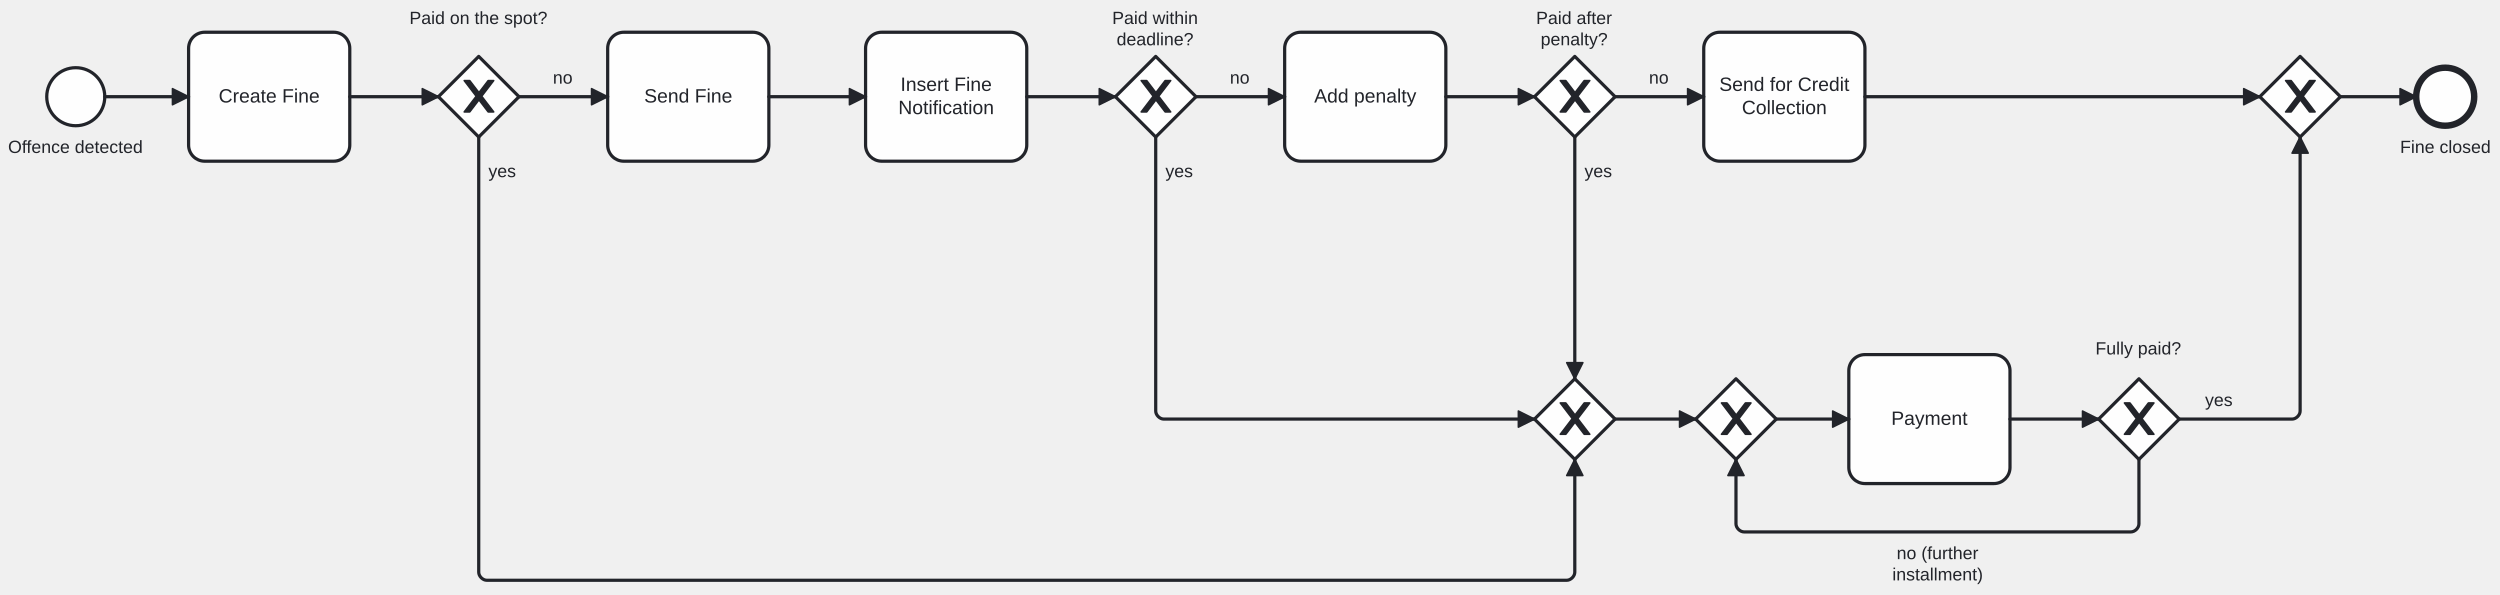
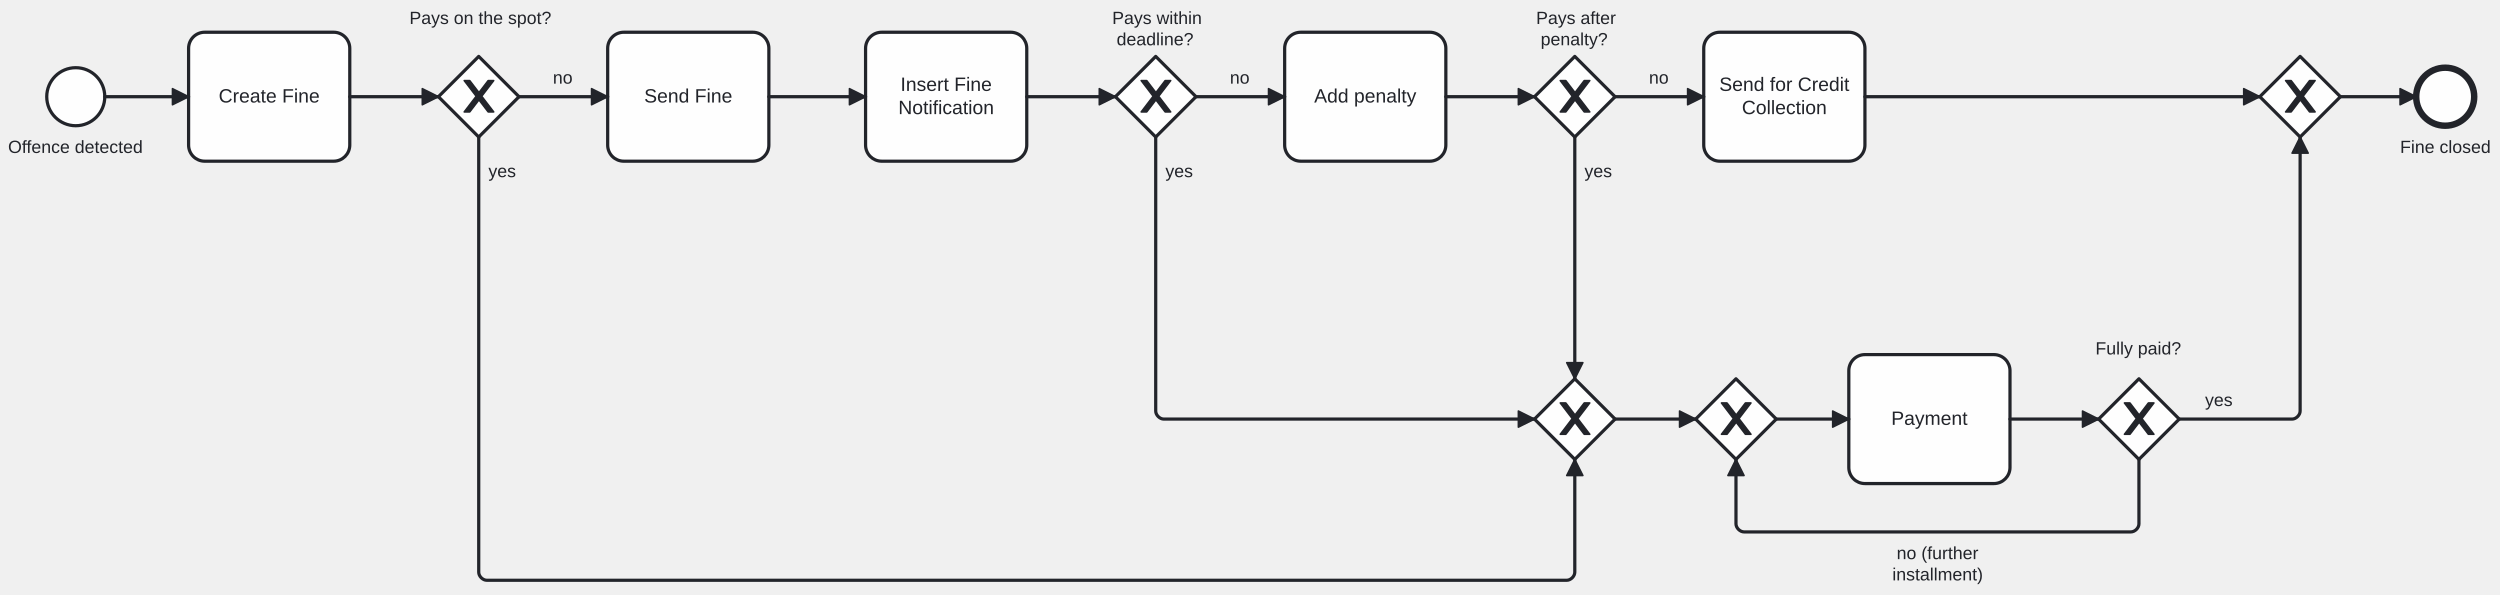
<svg xmlns="http://www.w3.org/2000/svg" width="1551" height="369" viewBox="123 140 1551 369" version="1.1">
  <g class="djs-group">
    <g class="djs-element djs-shape" data-element-id="StartEvent_-1" transform="matrix(1 0 0 1 152 182)" style="display: block;">
      <g class="djs-visual">
        <circle cx="18" cy="18" r="18" style="stroke-linecap: round; stroke-linejoin: round; stroke: rgb(34, 36, 42); stroke-width: 2px; fill: white; fill-opacity: 0.95;" />
      </g>
      <rect class="djs-hit djs-hit-all" x="0" y="0" width="36" height="36" style="fill: none; stroke-opacity: 0; stroke: white; stroke-width: 15px;" />
      <circle cx="18" cy="18" r="23" class="djs-outline" style="fill: none;" />
    </g>
  </g>
  <g class="djs-group">
    <g class="djs-element djs-shape" data-element-id="StartEvent_-1_label" transform="matrix(1 0 0 1 128 225)" style="display: block;">
      <g class="djs-visual">
        <text lineHeight="1.2" class="djs-label" style="font-family: Arial, sans-serif; font-size: 11px; font-weight: normal; fill: rgb(34, 36, 42);">
          <tspan x="0" y="9.9">Offence detected</tspan>
        </text>
      </g>
      <rect class="djs-hit djs-hit-all" x="0" y="0" width="84" height="14" style="fill: none; stroke-opacity: 0; stroke: white; stroke-width: 15px;" />
      <rect x="-5" y="-5" rx="4" width="94" height="24" class="djs-outline" style="fill: none;" />
    </g>
  </g>
  <g class="djs-group">
    <g class="djs-element djs-shape" data-element-id="EndEvent_-2" transform="matrix(1 0 0 1 1622 182)" style="display: block;">
      <g class="djs-visual">
        <circle cx="18" cy="18" r="18" style="stroke-linecap: round; stroke-linejoin: round; stroke: rgb(34, 36, 42); stroke-width: 4px; fill: white; fill-opacity: 0.95;" />
      </g>
      <rect class="djs-hit djs-hit-all" x="0" y="0" width="36" height="36" style="fill: none; stroke-opacity: 0; stroke: white; stroke-width: 15px;" />
      <circle cx="18" cy="18" r="24" class="djs-outline" style="fill: none;" />
    </g>
  </g>
  <g class="djs-group">
    <g class="djs-element djs-shape" data-element-id="EndEvent_-2_label" transform="matrix(1 0 0 1 1612 225)" style="display: block;">
      <g class="djs-visual">
        <text lineHeight="1.2" class="djs-label" style="font-family: Arial, sans-serif; font-size: 11px; font-weight: normal; fill: rgb(34, 36, 42);">
          <tspan x="0" y="9.9">Fine closed</tspan>
        </text>
      </g>
      <rect class="djs-hit djs-hit-all" x="0" y="0" width="57" height="14" style="fill: none; stroke-opacity: 0; stroke: white; stroke-width: 15px;" />
      <rect x="-5" y="-5" rx="4" width="67" height="24" class="djs-outline" style="fill: none;" />
    </g>
  </g>
  <g class="djs-group">
    <g class="djs-element djs-shape" data-element-id="Task_1" transform="matrix(1 0 0 1 240 160)" style="display: block;">
      <g class="djs-visual">
        <rect x="0" y="0" width="100" height="80" rx="10" ry="10" style="stroke-linecap: round; stroke-linejoin: round; stroke: rgb(34, 36, 42); stroke-width: 2px; fill: white; fill-opacity: 0.95;" />
        <text lineHeight="1.2" class="djs-label" style="font-family: Arial, sans-serif; font-size: 12px; font-weight: normal; fill: rgb(34, 36, 42);">
          <tspan x="18.648" y="43.6">Create Fine</tspan>
        </text>
      </g>
      <rect class="djs-hit djs-hit-all" x="0" y="0" width="100" height="80" style="fill: none; stroke-opacity: 0; stroke: white; stroke-width: 15px;" />
      <rect x="-5" y="-5" rx="14" width="110" height="90" class="djs-outline" style="fill: none;" />
    </g>
  </g>
  <g class="djs-group">
    <g class="djs-element djs-shape" data-element-id="Task_16" transform="matrix(1 0 0 1 500 160)" style="display: block;">
      <g class="djs-visual">
        <rect x="0" y="0" width="100" height="80" rx="10" ry="10" style="stroke-linecap: round; stroke-linejoin: round; stroke: rgb(34, 36, 42); stroke-width: 2px; fill: white; fill-opacity: 0.95;" />
        <text lineHeight="1.2" class="djs-label" style="font-family: Arial, sans-serif; font-size: 12px; font-weight: normal; fill: rgb(34, 36, 42);">
          <tspan x="22.648" y="43.6">Send Fine</tspan>
        </text>
      </g>
      <rect class="djs-hit djs-hit-all" x="0" y="0" width="100" height="80" style="fill: none; stroke-opacity: 0; stroke: white; stroke-width: 15px;" />
      <rect x="-5" y="-5" rx="14" width="110" height="90" class="djs-outline" style="fill: none;" />
    </g>
  </g>
  <g class="djs-group">
    <g class="djs-element djs-shape" data-element-id="Task_28" transform="matrix(1 0 0 1 660 160)" style="display: block;">
      <g class="djs-visual">
        <rect x="0" y="0" width="100" height="80" rx="10" ry="10" style="stroke-linecap: round; stroke-linejoin: round; stroke: rgb(34, 36, 42); stroke-width: 2px; fill: white; fill-opacity: 0.95;" />
        <text lineHeight="1.2" class="djs-label" style="font-family: Arial, sans-serif; font-size: 12px; font-weight: normal; fill: rgb(34, 36, 42);">
          <tspan x="21.648" y="36.4">Insert Fine </tspan>
          <tspan x="20.312" y="50.8">Notification</tspan>
        </text>
      </g>
      <rect class="djs-hit djs-hit-all" x="0" y="0" width="100" height="80" style="fill: none; stroke-opacity: 0; stroke: white; stroke-width: 15px;" />
      <rect x="-5" y="-5" rx="14" width="110" height="90" class="djs-outline" style="fill: none;" />
    </g>
  </g>
  <g class="djs-group">
    <g class="djs-element djs-shape" data-element-id="Task_25" transform="matrix(1 0 0 1 920 160)" style="display: block;">
      <g class="djs-visual">
        <rect x="0" y="0" width="100" height="80" rx="10" ry="10" style="stroke-linecap: round; stroke-linejoin: round; stroke: rgb(34, 36, 42); stroke-width: 2px; fill: white; fill-opacity: 0.95;" />
        <text lineHeight="1.2" class="djs-label" style="font-family: Arial, sans-serif; font-size: 12px; font-weight: normal; fill: rgb(34, 36, 42);">
          <tspan x="18.313" y="43.6">Add penalty</tspan>
        </text>
      </g>
      <rect class="djs-hit djs-hit-all" x="0" y="0" width="100" height="80" style="fill: none; stroke-opacity: 0; stroke: white; stroke-width: 15px;" />
      <rect x="-5" y="-5" rx="14" width="110" height="90" class="djs-outline" style="fill: none;" />
    </g>
  </g>
  <g class="djs-group">
    <g class="djs-element djs-shape" data-element-id="Task_18" transform="matrix(1 0 0 1 1270 360)" style="display: block;">
      <g class="djs-visual">
        <rect x="0" y="0" width="100" height="80" rx="10" ry="10" style="stroke-linecap: round; stroke-linejoin: round; stroke: rgb(34, 36, 42); stroke-width: 2px; fill: white; fill-opacity: 0.95;" />
        <text lineHeight="1.2" class="djs-label" style="font-family: Arial, sans-serif; font-size: 12px; font-weight: normal; fill: rgb(34, 36, 42);">
          <tspan x="26.32" y="43.6">Payment</tspan>
        </text>
      </g>
      <rect class="djs-hit djs-hit-all" x="0" y="0" width="100" height="80" style="fill: none; stroke-opacity: 0; stroke: white; stroke-width: 15px;" />
      <rect x="-5" y="-5" rx="14" width="110" height="90" class="djs-outline" style="fill: none;" />
    </g>
  </g>
  <g class="djs-group">
    <g class="djs-element djs-shape" data-element-id="Task_9" transform="matrix(1 0 0 1 1180 160)" style="display: block;">
      <g class="djs-visual">
        <rect x="0" y="0" width="100" height="80" rx="10" ry="10" style="stroke-linecap: round; stroke-linejoin: round; stroke: rgb(34, 36, 42); stroke-width: 2px; fill: white; fill-opacity: 0.95;" />
        <text lineHeight="1.2" class="djs-label" style="font-family: Arial, sans-serif; font-size: 12px; font-weight: normal; fill: rgb(34, 36, 42);">
          <tspan x="9.641" y="36.4">Send for Credit </tspan>
          <tspan x="23.648" y="50.8">Collection</tspan>
        </text>
      </g>
      <rect class="djs-hit djs-hit-all" x="0" y="0" width="100" height="80" style="fill: none; stroke-opacity: 0; stroke: white; stroke-width: 15px;" />
      <rect x="-5" y="-5" rx="14" width="110" height="90" class="djs-outline" style="fill: none;" />
    </g>
  </g>
  <g class="djs-group">
    <g class="djs-element djs-shape" data-element-id="Gateway_PaidOnSpot" transform="matrix(1 0 0 1 395 175)" style="display: block;">
      <g class="djs-visual">
        <polygon points="25,0 50,25 25,50 0,25" style="stroke-linecap: round; stroke-linejoin: round; stroke: rgb(34, 36, 42); stroke-width: 2px; fill: white; fill-opacity: 0.95;" />
        <path d="m 16,15 7.429,9.714 -7.429,9.714 3.429,0 5.714,-7.464 5.714,7.464 3.429,0 -7.429,-9.714 7.429,-9.714 -3.429,0 -5.714,7.464 -5.714,-7.464 -3.429,0 z" style="fill: rgb(34, 36, 42); stroke-linecap: round; stroke-linejoin: round; stroke: rgb(34, 36, 42); stroke-width: 1px;" />
      </g>
      <rect class="djs-hit djs-hit-all" x="0" y="0" width="50" height="50" style="fill: none; stroke-opacity: 0; stroke: white; stroke-width: 15px;" />
      <rect x="2" y="2" rx="4" width="46" height="46" class="djs-outline" style="transform-box: fill-box; transform: rotate(45deg); transform-origin: center center; fill: none;" />
    </g>
  </g>
  <g class="djs-group">
    <g class="djs-element djs-shape" data-element-id="Gateway_PaidOnSpot_label" transform="matrix(1 0 0 1 377 145)" style="display: block;">
      <g class="djs-visual">
        <text lineHeight="1.2" class="djs-label" style="font-family: Arial, sans-serif; font-size: 11px; font-weight: normal; fill: rgb(34, 36, 42);">
-           <tspan x="0" y="9.9">Paid on the spot?</tspan>
+           <tspan x="0" y="9.9">Pays on the spot?</tspan>
        </text>
      </g>
      <rect class="djs-hit djs-hit-all" x="0" y="0" width="86" height="14" style="fill: none; stroke-opacity: 0; stroke: white; stroke-width: 15px;" />
      <rect x="-5" y="-5" rx="4" width="96" height="24" class="djs-outline" style="fill: none;" />
    </g>
  </g>
  <g class="djs-group">
    <g class="djs-element djs-shape" data-element-id="Gateway_PaidInTime" transform="matrix(1 0 0 1 815 175)" style="display: block;">
      <g class="djs-visual">
        <polygon points="25,0 50,25 25,50 0,25" style="stroke-linecap: round; stroke-linejoin: round; stroke: rgb(34, 36, 42); stroke-width: 2px; fill: white; fill-opacity: 0.95;" />
        <path d="m 16,15 7.429,9.714 -7.429,9.714 3.429,0 5.714,-7.464 5.714,7.464 3.429,0 -7.429,-9.714 7.429,-9.714 -3.429,0 -5.714,7.464 -5.714,-7.464 -3.429,0 z" style="fill: rgb(34, 36, 42); stroke-linecap: round; stroke-linejoin: round; stroke: rgb(34, 36, 42); stroke-width: 1px;" />
      </g>
      <rect class="djs-hit djs-hit-all" x="0" y="0" width="50" height="50" style="fill: none; stroke-opacity: 0; stroke: white; stroke-width: 15px;" />
      <rect x="2" y="2" rx="4" width="46" height="46" class="djs-outline" style="transform-box: fill-box; transform: rotate(45deg); transform-origin: center center; fill: none;" />
    </g>
  </g>
  <g class="djs-group">
    <g class="djs-element djs-shape" data-element-id="Gateway_PaidInTime_label" transform="matrix(1 0 0 1 813 145)" style="display: block;">
      <g class="djs-visual">
        <text lineHeight="1.2" class="djs-label" style="font-family: Arial, sans-serif; font-size: 11px; font-weight: normal; fill: rgb(34, 36, 42);">
-           <tspan x="0" y="9.9">Paid within </tspan>
+           <tspan x="0" y="9.9">Pays within </tspan>
          <tspan x="2.742" y="23.1">deadline?</tspan>
        </text>
      </g>
      <rect class="djs-hit djs-hit-all" x="0" y="0" width="54" height="27" style="fill: none; stroke-opacity: 0; stroke: white; stroke-width: 15px;" />
      <rect x="-5" y="-5" rx="4" width="64" height="37" class="djs-outline" style="fill: none;" />
    </g>
  </g>
  <g class="djs-group">
    <g class="djs-element djs-shape" data-element-id="Gateway_PaidAfterPenalty" transform="matrix(1 0 0 1 1075 175)" style="display: block;">
      <g class="djs-visual">
        <polygon points="25,0 50,25 25,50 0,25" style="stroke-linecap: round; stroke-linejoin: round; stroke: rgb(34, 36, 42); stroke-width: 2px; fill: white; fill-opacity: 0.95;" />
        <path d="m 16,15 7.429,9.714 -7.429,9.714 3.429,0 5.714,-7.464 5.714,7.464 3.429,0 -7.429,-9.714 7.429,-9.714 -3.429,0 -5.714,7.464 -5.714,-7.464 -3.429,0 z" style="fill: rgb(34, 36, 42); stroke-linecap: round; stroke-linejoin: round; stroke: rgb(34, 36, 42); stroke-width: 1px;" />
      </g>
      <rect class="djs-hit djs-hit-all" x="0" y="0" width="50" height="50" style="fill: none; stroke-opacity: 0; stroke: white; stroke-width: 15px;" />
      <rect x="2" y="2" rx="4" width="46" height="46" class="djs-outline" style="transform-box: fill-box; transform: rotate(45deg); transform-origin: center center; fill: none;" />
    </g>
  </g>
  <g class="djs-group">
    <g class="djs-element djs-shape" data-element-id="Gateway_PaidAfterPenalty_label" transform="matrix(1 0 0 1 1076 145)" style="display: block;">
      <g class="djs-visual">
        <text lineHeight="1.2" class="djs-label" style="font-family: Arial, sans-serif; font-size: 11px; font-weight: normal; fill: rgb(34, 36, 42);">
-           <tspan x="0" y="9.9">Paid after </tspan>
+           <tspan x="0" y="9.9">Pays after </tspan>
          <tspan x="2.82" y="23.1">penalty?</tspan>
        </text>
      </g>
      <rect class="djs-hit djs-hit-all" x="0" y="0" width="48" height="27" style="fill: none; stroke-opacity: 0; stroke: white; stroke-width: 15px;" />
      <rect x="-5" y="-5" rx="4" width="58" height="37" class="djs-outline" style="fill: none;" />
    </g>
  </g>
  <g class="djs-group">
    <g class="djs-element djs-shape" data-element-id="Gateway_PayJoin" transform="matrix(1 0 0 1 1075 375)" style="display: block;">
      <g class="djs-visual">
        <polygon points="25,0 50,25 25,50 0,25" style="stroke-linecap: round; stroke-linejoin: round; stroke: rgb(34, 36, 42); stroke-width: 2px; fill: white; fill-opacity: 0.95;" />
        <path d="m 16,15 7.429,9.714 -7.429,9.714 3.429,0 5.714,-7.464 5.714,7.464 3.429,0 -7.429,-9.714 7.429,-9.714 -3.429,0 -5.714,7.464 -5.714,-7.464 -3.429,0 z" style="fill: rgb(34, 36, 42); stroke-linecap: round; stroke-linejoin: round; stroke: rgb(34, 36, 42); stroke-width: 1px;" />
      </g>
      <rect class="djs-hit djs-hit-all" x="0" y="0" width="50" height="50" style="fill: none; stroke-opacity: 0; stroke: white; stroke-width: 15px;" />
      <rect x="2" y="2" rx="4" width="46" height="46" class="djs-outline" style="transform-box: fill-box; transform: rotate(45deg); transform-origin: center center; fill: none;" />
    </g>
  </g>
  <g class="djs-group">
    <g class="djs-element djs-shape" data-element-id="Gateway_InstallmentJoin" transform="matrix(1 0 0 1 1175 375)" style="display: block;">
      <g class="djs-visual">
        <polygon points="25,0 50,25 25,50 0,25" style="stroke-linecap: round; stroke-linejoin: round; stroke: rgb(34, 36, 42); stroke-width: 2px; fill: white; fill-opacity: 0.95;" />
        <path d="m 16,15 7.429,9.714 -7.429,9.714 3.429,0 5.714,-7.464 5.714,7.464 3.429,0 -7.429,-9.714 7.429,-9.714 -3.429,0 -5.714,7.464 -5.714,-7.464 -3.429,0 z" style="fill: rgb(34, 36, 42); stroke-linecap: round; stroke-linejoin: round; stroke: rgb(34, 36, 42); stroke-width: 1px;" />
      </g>
      <rect class="djs-hit djs-hit-all" x="0" y="0" width="50" height="50" style="fill: none; stroke-opacity: 0; stroke: white; stroke-width: 15px;" />
      <rect x="2" y="2" rx="4" width="46" height="46" class="djs-outline" style="transform-box: fill-box; transform: rotate(45deg); transform-origin: center center; fill: none;" />
    </g>
  </g>
  <g class="djs-group">
    <g class="djs-element djs-shape" data-element-id="Gateway_FullyPaid" transform="matrix(1 0 0 1 1425 375)" style="display: block;">
      <g class="djs-visual">
        <polygon points="25,0 50,25 25,50 0,25" style="stroke-linecap: round; stroke-linejoin: round; stroke: rgb(34, 36, 42); stroke-width: 2px; fill: white; fill-opacity: 0.95;" />
        <path d="m 16,15 7.429,9.714 -7.429,9.714 3.429,0 5.714,-7.464 5.714,7.464 3.429,0 -7.429,-9.714 7.429,-9.714 -3.429,0 -5.714,7.464 -5.714,-7.464 -3.429,0 z" style="fill: rgb(34, 36, 42); stroke-linecap: round; stroke-linejoin: round; stroke: rgb(34, 36, 42); stroke-width: 1px;" />
      </g>
      <rect class="djs-hit djs-hit-all" x="0" y="0" width="50" height="50" style="fill: none; stroke-opacity: 0; stroke: white; stroke-width: 15px;" />
      <rect x="2" y="2" rx="4" width="46" height="46" class="djs-outline" style="transform-box: fill-box; transform: rotate(45deg); transform-origin: center center; fill: none;" />
    </g>
  </g>
  <g class="djs-group">
    <g class="djs-element djs-shape" data-element-id="Gateway_FullyPaid_label" transform="matrix(1 0 0 1 1423 350)" style="display: block;">
      <g class="djs-visual">
        <text lineHeight="1.2" class="djs-label" style="font-family: Arial, sans-serif; font-size: 11px; font-weight: normal; fill: rgb(34, 36, 42);">
          <tspan x="0" y="9.9">Fully paid?</tspan>
        </text>
      </g>
      <rect class="djs-hit djs-hit-all" x="0" y="0" width="54" height="14" style="fill: none; stroke-opacity: 0; stroke: white; stroke-width: 15px;" />
      <rect x="-5" y="-5" rx="4" width="64" height="24" class="djs-outline" style="fill: none;" />
    </g>
  </g>
  <g class="djs-group">
    <g class="djs-element djs-shape" data-element-id="Gateway_EndJoin" transform="matrix(1 0 0 1 1525 175)" style="display: block;">
      <g class="djs-visual">
        <polygon points="25,0 50,25 25,50 0,25" style="stroke-linecap: round; stroke-linejoin: round; stroke: rgb(34, 36, 42); stroke-width: 2px; fill: white; fill-opacity: 0.95;" />
        <path d="m 16,15 7.429,9.714 -7.429,9.714 3.429,0 5.714,-7.464 5.714,7.464 3.429,0 -7.429,-9.714 7.429,-9.714 -3.429,0 -5.714,7.464 -5.714,-7.464 -3.429,0 z" style="fill: rgb(34, 36, 42); stroke-linecap: round; stroke-linejoin: round; stroke: rgb(34, 36, 42); stroke-width: 1px;" />
      </g>
      <rect class="djs-hit djs-hit-all" x="0" y="0" width="50" height="50" style="fill: none; stroke-opacity: 0; stroke: white; stroke-width: 15px;" />
      <rect x="2" y="2" rx="4" width="46" height="46" class="djs-outline" style="transform-box: fill-box; transform: rotate(45deg); transform-origin: center center; fill: none;" />
    </g>
  </g>
  <g class="djs-group">
    <g class="djs-element djs-connection" data-element-id="Flow_1" style="display: block;">
      <g class="djs-visual">
        <defs>
          <marker id="marker-byebixvtz45jzan6yshm9vlwc" viewBox="0 0 20 20" refX="11" refY="10" markerWidth="10" markerHeight="10" orient="auto">
            <path d="M 1 5 L 11 10 L 1 15 Z" style="stroke-linecap: round; stroke-linejoin: round; stroke: rgb(34, 36, 42); stroke-width: 1px; fill: rgb(34, 36, 42);" />
          </marker>
        </defs>
        <path data-corner-radius="5" style="fill: none; stroke-linecap: round; stroke-linejoin: round; stroke: rgb(34, 36, 42); stroke-width: 2px; marker-end: url('#marker-byebixvtz45jzan6yshm9vlwc');" d="M188,200L240,200" />
      </g>
      <rect x="183" y="195" rx="4" width="62" height="10" class="djs-outline" style="fill: none;" />
      <path d="M188,200L240,200" class="djs-hit djs-hit-stroke" style="fill: none; stroke-opacity: 0; stroke: white; stroke-width: 15px;" />
    </g>
  </g>
  <g class="djs-group">
    <g class="djs-element djs-connection" data-element-id="Flow_2" style="display: block;">
      <g class="djs-visual">
        <defs>
          <marker id="marker-a4o3nzyq72kibvwd2w9nn733u" viewBox="0 0 20 20" refX="11" refY="10" markerWidth="10" markerHeight="10" orient="auto">
            <path d="M 1 5 L 11 10 L 1 15 Z" style="stroke-linecap: round; stroke-linejoin: round; stroke: rgb(34, 36, 42); stroke-width: 1px; fill: rgb(34, 36, 42);" />
          </marker>
        </defs>
        <path data-corner-radius="5" style="fill: none; stroke-linecap: round; stroke-linejoin: round; stroke: rgb(34, 36, 42); stroke-width: 2px; marker-end: url('#marker-a4o3nzyq72kibvwd2w9nn733u');" d="M340,200L395,200" />
      </g>
      <rect x="335" y="195" rx="4" width="65" height="10" class="djs-outline" style="fill: none;" />
      <path d="M340,200L395,200" class="djs-hit djs-hit-stroke" style="fill: none; stroke-opacity: 0; stroke: white; stroke-width: 15px;" />
    </g>
  </g>
  <g class="djs-group">
    <g class="djs-element djs-connection" data-element-id="Flow_Spot_No" style="display: block;">
      <g class="djs-visual">
        <defs>
          <marker id="marker-55xwwvp8uka65on36wbjj5w94" viewBox="0 0 20 20" refX="11" refY="10" markerWidth="10" markerHeight="10" orient="auto">
            <path d="M 1 5 L 11 10 L 1 15 Z" style="stroke-linecap: round; stroke-linejoin: round; stroke: rgb(34, 36, 42); stroke-width: 1px; fill: rgb(34, 36, 42);" />
          </marker>
        </defs>
        <path data-corner-radius="5" style="fill: none; stroke-linecap: round; stroke-linejoin: round; stroke: rgb(34, 36, 42); stroke-width: 2px; marker-end: url('#marker-55xwwvp8uka65on36wbjj5w94');" d="M445,200L500,200" />
      </g>
      <rect x="440" y="195" rx="4" width="65" height="10" class="djs-outline" style="fill: none;" />
      <path d="M445,200L500,200" class="djs-hit djs-hit-stroke" style="fill: none; stroke-opacity: 0; stroke: white; stroke-width: 15px;" />
    </g>
  </g>
  <g class="djs-group">
    <g class="djs-element djs-shape" data-element-id="Flow_Spot_No_label" transform="matrix(1 0 0 1 466 182)" style="display: block;">
      <g class="djs-visual">
        <text lineHeight="1.2" class="djs-label" style="font-family: Arial, sans-serif; font-size: 11px; font-weight: normal; fill: rgb(34, 36, 42);">
          <tspan x="0" y="9.9">no</tspan>
        </text>
      </g>
      <rect class="djs-hit djs-hit-all" x="0" y="0" width="13" height="14" style="fill: none; stroke-opacity: 0; stroke: white; stroke-width: 15px;" />
      <rect x="-5" y="-5" rx="4" width="23" height="24" class="djs-outline" style="fill: none;" />
    </g>
  </g>
  <g class="djs-group">
    <g class="djs-element djs-connection" data-element-id="Flow_Spot_Yes" style="display: block;">
      <g class="djs-visual">
        <defs>
          <marker id="marker-9dg2xxv1nm2b75doiblnyowz2" viewBox="0 0 20 20" refX="11" refY="10" markerWidth="10" markerHeight="10" orient="auto">
            <path d="M 1 5 L 11 10 L 1 15 Z" style="stroke-linecap: round; stroke-linejoin: round; stroke: rgb(34, 36, 42); stroke-width: 1px; fill: rgb(34, 36, 42);" />
          </marker>
        </defs>
        <path data-corner-radius="5" style="fill: none; stroke-linecap: round; stroke-linejoin: round; stroke: rgb(34, 36, 42); stroke-width: 2px; marker-end: url('#marker-9dg2xxv1nm2b75doiblnyowz2');" d="M420,225L420,495C420,497.5,422.5,500,425,500L1095,500C1097.5,500,1100,497.5,1100,495L1100,425" />
      </g>
      <rect x="415" y="220" rx="4" width="690" height="285" class="djs-outline" style="fill: none;" />
      <path d="M420,225L420,500L1100,500L1100,425" class="djs-hit djs-hit-stroke" style="fill: none; stroke-opacity: 0; stroke: white; stroke-width: 15px;" />
    </g>
  </g>
  <g class="djs-group">
    <g class="djs-element djs-shape" data-element-id="Flow_Spot_Yes_label" transform="matrix(1 0 0 1 426 240)" style="display: block;">
      <g class="djs-visual">
        <text lineHeight="1.2" class="djs-label" style="font-family: Arial, sans-serif; font-size: 11px; font-weight: normal; fill: rgb(34, 36, 42);">
          <tspan x="0" y="9.9">yes</tspan>
        </text>
      </g>
      <rect class="djs-hit djs-hit-all" x="0" y="0" width="18" height="14" style="fill: none; stroke-opacity: 0; stroke: white; stroke-width: 15px;" />
      <rect x="-5" y="-5" rx="4" width="28" height="24" class="djs-outline" style="fill: none;" />
    </g>
  </g>
  <g class="djs-group">
    <g class="djs-element djs-connection" data-element-id="Flow_3" style="display: block;">
      <g class="djs-visual">
        <defs>
          <marker id="marker-55dsf509k1uvh79jgdlfs2bsi" viewBox="0 0 20 20" refX="11" refY="10" markerWidth="10" markerHeight="10" orient="auto">
            <path d="M 1 5 L 11 10 L 1 15 Z" style="stroke-linecap: round; stroke-linejoin: round; stroke: rgb(34, 36, 42); stroke-width: 1px; fill: rgb(34, 36, 42);" />
          </marker>
        </defs>
        <path data-corner-radius="5" style="fill: none; stroke-linecap: round; stroke-linejoin: round; stroke: rgb(34, 36, 42); stroke-width: 2px; marker-end: url('#marker-55dsf509k1uvh79jgdlfs2bsi');" d="M600,200L660,200" />
      </g>
      <rect x="595" y="195" rx="4" width="70" height="10" class="djs-outline" style="fill: none;" />
      <path d="M600,200L660,200" class="djs-hit djs-hit-stroke" style="fill: none; stroke-opacity: 0; stroke: white; stroke-width: 15px;" />
    </g>
  </g>
  <g class="djs-group">
    <g class="djs-element djs-connection" data-element-id="Flow_4" style="display: block;">
      <g class="djs-visual">
        <defs>
          <marker id="marker-d4n1rglw5fz894lf73toplg7q" viewBox="0 0 20 20" refX="11" refY="10" markerWidth="10" markerHeight="10" orient="auto">
            <path d="M 1 5 L 11 10 L 1 15 Z" style="stroke-linecap: round; stroke-linejoin: round; stroke: rgb(34, 36, 42); stroke-width: 1px; fill: rgb(34, 36, 42);" />
          </marker>
        </defs>
        <path data-corner-radius="5" style="fill: none; stroke-linecap: round; stroke-linejoin: round; stroke: rgb(34, 36, 42); stroke-width: 2px; marker-end: url('#marker-d4n1rglw5fz894lf73toplg7q');" d="M760,200L815,200" />
      </g>
      <rect x="755" y="195" rx="4" width="65" height="10" class="djs-outline" style="fill: none;" />
      <path d="M760,200L815,200" class="djs-hit djs-hit-stroke" style="fill: none; stroke-opacity: 0; stroke: white; stroke-width: 15px;" />
    </g>
  </g>
  <g class="djs-group">
    <g class="djs-element djs-connection" data-element-id="Flow_InTime_No" style="display: block;">
      <g class="djs-visual">
        <defs>
          <marker id="marker-52zcrn76e6yc0s7whccgapx9x" viewBox="0 0 20 20" refX="11" refY="10" markerWidth="10" markerHeight="10" orient="auto">
            <path d="M 1 5 L 11 10 L 1 15 Z" style="stroke-linecap: round; stroke-linejoin: round; stroke: rgb(34, 36, 42); stroke-width: 1px; fill: rgb(34, 36, 42);" />
          </marker>
        </defs>
        <path data-corner-radius="5" style="fill: none; stroke-linecap: round; stroke-linejoin: round; stroke: rgb(34, 36, 42); stroke-width: 2px; marker-end: url('#marker-52zcrn76e6yc0s7whccgapx9x');" d="M865,200L920,200" />
      </g>
      <rect x="860" y="195" rx="4" width="65" height="10" class="djs-outline" style="fill: none;" />
      <path d="M865,200L920,200" class="djs-hit djs-hit-stroke" style="fill: none; stroke-opacity: 0; stroke: white; stroke-width: 15px;" />
    </g>
  </g>
  <g class="djs-group">
    <g class="djs-element djs-shape" data-element-id="Flow_InTime_No_label" transform="matrix(1 0 0 1 886 182)" style="display: block;">
      <g class="djs-visual">
        <text lineHeight="1.2" class="djs-label" style="font-family: Arial, sans-serif; font-size: 11px; font-weight: normal; fill: rgb(34, 36, 42);">
          <tspan x="0" y="9.9">no</tspan>
        </text>
      </g>
      <rect class="djs-hit djs-hit-all" x="0" y="0" width="13" height="14" style="fill: none; stroke-opacity: 0; stroke: white; stroke-width: 15px;" />
      <rect x="-5" y="-5" rx="4" width="23" height="24" class="djs-outline" style="fill: none;" />
    </g>
  </g>
  <g class="djs-group">
    <g class="djs-element djs-connection" data-element-id="Flow_InTime_Yes" style="display: block;">
      <g class="djs-visual">
        <defs>
          <marker id="marker-c77sk9vbuv61gy0fgnih5fx1k" viewBox="0 0 20 20" refX="11" refY="10" markerWidth="10" markerHeight="10" orient="auto">
            <path d="M 1 5 L 11 10 L 1 15 Z" style="stroke-linecap: round; stroke-linejoin: round; stroke: rgb(34, 36, 42); stroke-width: 1px; fill: rgb(34, 36, 42);" />
          </marker>
        </defs>
        <path data-corner-radius="5" style="fill: none; stroke-linecap: round; stroke-linejoin: round; stroke: rgb(34, 36, 42); stroke-width: 2px; marker-end: url('#marker-c77sk9vbuv61gy0fgnih5fx1k');" d="M840,225L840,395C840,397.5,842.5,400,845,400L1075,400" />
      </g>
      <rect x="835" y="220" rx="4" width="245" height="185" class="djs-outline" style="fill: none;" />
      <path d="M840,225L840,400L1075,400" class="djs-hit djs-hit-stroke" style="fill: none; stroke-opacity: 0; stroke: white; stroke-width: 15px;" />
    </g>
  </g>
  <g class="djs-group">
    <g class="djs-element djs-shape" data-element-id="Flow_InTime_Yes_label" transform="matrix(1 0 0 1 846 240)" style="display: block;">
      <g class="djs-visual">
        <text lineHeight="1.2" class="djs-label" style="font-family: Arial, sans-serif; font-size: 11px; font-weight: normal; fill: rgb(34, 36, 42);">
          <tspan x="0" y="9.9">yes</tspan>
        </text>
      </g>
      <rect class="djs-hit djs-hit-all" x="0" y="0" width="18" height="14" style="fill: none; stroke-opacity: 0; stroke: white; stroke-width: 15px;" />
      <rect x="-5" y="-5" rx="4" width="28" height="24" class="djs-outline" style="fill: none;" />
    </g>
  </g>
  <g class="djs-group">
    <g class="djs-element djs-connection" data-element-id="Flow_5" style="display: block;">
      <g class="djs-visual">
        <defs>
          <marker id="marker-cqeig6m2062wmqjrtac0cxjlq" viewBox="0 0 20 20" refX="11" refY="10" markerWidth="10" markerHeight="10" orient="auto">
            <path d="M 1 5 L 11 10 L 1 15 Z" style="stroke-linecap: round; stroke-linejoin: round; stroke: rgb(34, 36, 42); stroke-width: 1px; fill: rgb(34, 36, 42);" />
          </marker>
        </defs>
        <path data-corner-radius="5" style="fill: none; stroke-linecap: round; stroke-linejoin: round; stroke: rgb(34, 36, 42); stroke-width: 2px; marker-end: url('#marker-cqeig6m2062wmqjrtac0cxjlq');" d="M1020,200L1075,200" />
      </g>
      <rect x="1015" y="195" rx="4" width="65" height="10" class="djs-outline" style="fill: none;" />
      <path d="M1020,200L1075,200" class="djs-hit djs-hit-stroke" style="fill: none; stroke-opacity: 0; stroke: white; stroke-width: 15px;" />
    </g>
  </g>
  <g class="djs-group">
    <g class="djs-element djs-connection" data-element-id="Flow_Penalty_No" style="display: block;">
      <g class="djs-visual">
        <defs>
          <marker id="marker-elqzvc2yz8d9ngp3zlzxh1bdq" viewBox="0 0 20 20" refX="11" refY="10" markerWidth="10" markerHeight="10" orient="auto">
            <path d="M 1 5 L 11 10 L 1 15 Z" style="stroke-linecap: round; stroke-linejoin: round; stroke: rgb(34, 36, 42); stroke-width: 1px; fill: rgb(34, 36, 42);" />
          </marker>
        </defs>
        <path data-corner-radius="5" style="fill: none; stroke-linecap: round; stroke-linejoin: round; stroke: rgb(34, 36, 42); stroke-width: 2px; marker-end: url('#marker-elqzvc2yz8d9ngp3zlzxh1bdq');" d="M1125,200L1180,200" />
      </g>
      <rect x="1120" y="195" rx="4" width="65" height="10" class="djs-outline" style="fill: none;" />
      <path d="M1125,200L1180,200" class="djs-hit djs-hit-stroke" style="fill: none; stroke-opacity: 0; stroke: white; stroke-width: 15px;" />
    </g>
  </g>
  <g class="djs-group">
    <g class="djs-element djs-shape" data-element-id="Flow_Penalty_No_label" transform="matrix(1 0 0 1 1146 182)" style="display: block;">
      <g class="djs-visual">
        <text lineHeight="1.2" class="djs-label" style="font-family: Arial, sans-serif; font-size: 11px; font-weight: normal; fill: rgb(34, 36, 42);">
          <tspan x="0" y="9.9">no</tspan>
        </text>
      </g>
      <rect class="djs-hit djs-hit-all" x="0" y="0" width="13" height="14" style="fill: none; stroke-opacity: 0; stroke: white; stroke-width: 15px;" />
      <rect x="-5" y="-5" rx="4" width="23" height="24" class="djs-outline" style="fill: none;" />
    </g>
  </g>
  <g class="djs-group">
    <g class="djs-element djs-connection" data-element-id="Flow_Penalty_Yes" style="display: block;">
      <g class="djs-visual">
        <defs>
          <marker id="marker-egu7lvsc83zqkpgw4b51gqitw" viewBox="0 0 20 20" refX="11" refY="10" markerWidth="10" markerHeight="10" orient="auto">
            <path d="M 1 5 L 11 10 L 1 15 Z" style="stroke-linecap: round; stroke-linejoin: round; stroke: rgb(34, 36, 42); stroke-width: 1px; fill: rgb(34, 36, 42);" />
          </marker>
        </defs>
        <path data-corner-radius="5" style="fill: none; stroke-linecap: round; stroke-linejoin: round; stroke: rgb(34, 36, 42); stroke-width: 2px; marker-end: url('#marker-egu7lvsc83zqkpgw4b51gqitw');" d="M1100,225L1100,375" />
      </g>
      <rect x="1095" y="220" rx="4" width="10" height="160" class="djs-outline" style="fill: none;" />
      <path d="M1100,225L1100,375" class="djs-hit djs-hit-stroke" style="fill: none; stroke-opacity: 0; stroke: white; stroke-width: 15px;" />
    </g>
  </g>
  <g class="djs-group">
    <g class="djs-element djs-shape" data-element-id="Flow_Penalty_Yes_label" transform="matrix(1 0 0 1 1106 240)" style="display: block;">
      <g class="djs-visual">
        <text lineHeight="1.2" class="djs-label" style="font-family: Arial, sans-serif; font-size: 11px; font-weight: normal; fill: rgb(34, 36, 42);">
          <tspan x="0" y="9.9">yes</tspan>
        </text>
      </g>
      <rect class="djs-hit djs-hit-all" x="0" y="0" width="18" height="14" style="fill: none; stroke-opacity: 0; stroke: white; stroke-width: 15px;" />
      <rect x="-5" y="-5" rx="4" width="28" height="24" class="djs-outline" style="fill: none;" />
    </g>
  </g>
  <g class="djs-group">
    <g class="djs-element djs-connection" data-element-id="Flow_6" style="display: block;">
      <g class="djs-visual">
        <defs>
          <marker id="marker-2ijgy17i97q1rm2npolwh0n5d" viewBox="0 0 20 20" refX="11" refY="10" markerWidth="10" markerHeight="10" orient="auto">
            <path d="M 1 5 L 11 10 L 1 15 Z" style="stroke-linecap: round; stroke-linejoin: round; stroke: rgb(34, 36, 42); stroke-width: 1px; fill: rgb(34, 36, 42);" />
          </marker>
        </defs>
        <path data-corner-radius="5" style="fill: none; stroke-linecap: round; stroke-linejoin: round; stroke: rgb(34, 36, 42); stroke-width: 2px; marker-end: url('#marker-2ijgy17i97q1rm2npolwh0n5d');" d="M1125,400L1175,400" />
      </g>
      <rect x="1120" y="395" rx="4" width="60" height="10" class="djs-outline" style="fill: none;" />
      <path d="M1125,400L1175,400" class="djs-hit djs-hit-stroke" style="fill: none; stroke-opacity: 0; stroke: white; stroke-width: 15px;" />
    </g>
  </g>
  <g class="djs-group">
    <g class="djs-element djs-connection" data-element-id="Flow_7" style="display: block;">
      <g class="djs-visual">
        <defs>
          <marker id="marker-ei77kzy6vrpiyocq2wz9pbtxt" viewBox="0 0 20 20" refX="11" refY="10" markerWidth="10" markerHeight="10" orient="auto">
            <path d="M 1 5 L 11 10 L 1 15 Z" style="stroke-linecap: round; stroke-linejoin: round; stroke: rgb(34, 36, 42); stroke-width: 1px; fill: rgb(34, 36, 42);" />
          </marker>
        </defs>
        <path data-corner-radius="5" style="fill: none; stroke-linecap: round; stroke-linejoin: round; stroke: rgb(34, 36, 42); stroke-width: 2px; marker-end: url('#marker-ei77kzy6vrpiyocq2wz9pbtxt');" d="M1225,400L1270,400" />
      </g>
      <rect x="1220" y="395" rx="4" width="55" height="10" class="djs-outline" style="fill: none;" />
      <path d="M1225,400L1270,400" class="djs-hit djs-hit-stroke" style="fill: none; stroke-opacity: 0; stroke: white; stroke-width: 15px;" />
    </g>
  </g>
  <g class="djs-group">
    <g class="djs-element djs-connection" data-element-id="Flow_8" style="display: block;">
      <g class="djs-visual">
        <defs>
          <marker id="marker-8dofx081yiw8yrcieyh724qq2" viewBox="0 0 20 20" refX="11" refY="10" markerWidth="10" markerHeight="10" orient="auto">
            <path d="M 1 5 L 11 10 L 1 15 Z" style="stroke-linecap: round; stroke-linejoin: round; stroke: rgb(34, 36, 42); stroke-width: 1px; fill: rgb(34, 36, 42);" />
          </marker>
        </defs>
        <path data-corner-radius="5" style="fill: none; stroke-linecap: round; stroke-linejoin: round; stroke: rgb(34, 36, 42); stroke-width: 2px; marker-end: url('#marker-8dofx081yiw8yrcieyh724qq2');" d="M1370,400L1425,400" />
      </g>
      <rect x="1365" y="395" rx="4" width="65" height="10" class="djs-outline" style="fill: none;" />
      <path d="M1370,400L1425,400" class="djs-hit djs-hit-stroke" style="fill: none; stroke-opacity: 0; stroke: white; stroke-width: 15px;" />
    </g>
  </g>
  <g class="djs-group">
    <g class="djs-element djs-connection" data-element-id="Flow_Paid_Yes" style="display: block;">
      <g class="djs-visual">
        <defs>
          <marker id="marker-0y887904yaejh5actrpql6aqb" viewBox="0 0 20 20" refX="11" refY="10" markerWidth="10" markerHeight="10" orient="auto">
            <path d="M 1 5 L 11 10 L 1 15 Z" style="stroke-linecap: round; stroke-linejoin: round; stroke: rgb(34, 36, 42); stroke-width: 1px; fill: rgb(34, 36, 42);" />
          </marker>
        </defs>
        <path data-corner-radius="5" style="fill: none; stroke-linecap: round; stroke-linejoin: round; stroke: rgb(34, 36, 42); stroke-width: 2px; marker-end: url('#marker-0y887904yaejh5actrpql6aqb');" d="M1475,400L1545,400C1547.5,400,1550,397.5,1550,395L1550,225" />
      </g>
      <rect x="1470" y="220" rx="4" width="85" height="185" class="djs-outline" style="fill: none;" />
      <path d="M1475,400L1550,400L1550,225" class="djs-hit djs-hit-stroke" style="fill: none; stroke-opacity: 0; stroke: white; stroke-width: 15px;" />
    </g>
  </g>
  <g class="djs-group">
    <g class="djs-element djs-shape" data-element-id="Flow_Paid_Yes_label" transform="matrix(1 0 0 1 1491 382)" style="display: block;">
      <g class="djs-visual">
        <text lineHeight="1.2" class="djs-label" style="font-family: Arial, sans-serif; font-size: 11px; font-weight: normal; fill: rgb(34, 36, 42);">
          <tspan x="0" y="9.9">yes</tspan>
        </text>
      </g>
      <rect class="djs-hit djs-hit-all" x="0" y="0" width="18" height="14" style="fill: none; stroke-opacity: 0; stroke: white; stroke-width: 15px;" />
      <rect x="-5" y="-5" rx="4" width="28" height="24" class="djs-outline" style="fill: none;" />
    </g>
  </g>
  <g class="djs-group">
    <g class="djs-element djs-connection" data-element-id="Flow_Installment" style="display: block;">
      <g class="djs-visual">
        <defs>
          <marker id="marker-430dj1pezxxok0dihvi0mkj0d" viewBox="0 0 20 20" refX="11" refY="10" markerWidth="10" markerHeight="10" orient="auto">
            <path d="M 1 5 L 11 10 L 1 15 Z" style="stroke-linecap: round; stroke-linejoin: round; stroke: rgb(34, 36, 42); stroke-width: 1px; fill: rgb(34, 36, 42);" />
          </marker>
        </defs>
        <path data-corner-radius="5" style="fill: none; stroke-linecap: round; stroke-linejoin: round; stroke: rgb(34, 36, 42); stroke-width: 2px; marker-end: url('#marker-430dj1pezxxok0dihvi0mkj0d');" d="M1450,425L1450,465C1450,467.5,1447.5,470,1445,470L1205,470C1202.5,470,1200,467.5,1200,465L1200,425" />
      </g>
      <rect x="1195" y="420" rx="4" width="260" height="55" class="djs-outline" style="fill: none;" />
      <path d="M1450,425L1450,470L1200,470L1200,425" class="djs-hit djs-hit-stroke" style="fill: none; stroke-opacity: 0; stroke: white; stroke-width: 15px;" />
    </g>
  </g>
  <g class="djs-group">
    <g class="djs-element djs-shape" data-element-id="Flow_Installment_label" transform="matrix(1 0 0 1 1297 477)" style="display: block;">
      <g class="djs-visual">
        <text lineHeight="1.2" class="djs-label" style="font-family: Arial, sans-serif; font-size: 11px; font-weight: normal; fill: rgb(34, 36, 42);">
          <tspan x="2.677" y="9.9">no (further </tspan>
          <tspan x="0" y="23.1">installment)</tspan>
        </text>
      </g>
      <rect class="djs-hit djs-hit-all" x="0" y="0" width="57" height="27" style="fill: none; stroke-opacity: 0; stroke: white; stroke-width: 15px;" />
      <rect x="-5" y="-5" rx="4" width="67" height="37" class="djs-outline" style="fill: none;" />
    </g>
  </g>
  <g class="djs-group">
    <g class="djs-element djs-connection" data-element-id="Flow_CC_End" style="display: block;">
      <g class="djs-visual">
        <defs>
          <marker id="marker-bl2gf4xpbdbay0ypibeyoxdy7" viewBox="0 0 20 20" refX="11" refY="10" markerWidth="10" markerHeight="10" orient="auto">
            <path d="M 1 5 L 11 10 L 1 15 Z" style="stroke-linecap: round; stroke-linejoin: round; stroke: rgb(34, 36, 42); stroke-width: 1px; fill: rgb(34, 36, 42);" />
          </marker>
        </defs>
        <path data-corner-radius="5" style="fill: none; stroke-linecap: round; stroke-linejoin: round; stroke: rgb(34, 36, 42); stroke-width: 2px; marker-end: url('#marker-bl2gf4xpbdbay0ypibeyoxdy7');" d="M1280,200L1525,200" />
      </g>
      <rect x="1275" y="195" rx="4" width="255" height="10" class="djs-outline" style="fill: none;" />
      <path d="M1280,200L1525,200" class="djs-hit djs-hit-stroke" style="fill: none; stroke-opacity: 0; stroke: white; stroke-width: 15px;" />
    </g>
  </g>
  <g class="djs-group">
    <g class="djs-element djs-connection" data-element-id="Flow_10" style="display: block;">
      <g class="djs-visual">
        <defs>
          <marker id="marker-e01omw0nzaz626mro6jj16f5q" viewBox="0 0 20 20" refX="11" refY="10" markerWidth="10" markerHeight="10" orient="auto">
            <path d="M 1 5 L 11 10 L 1 15 Z" style="stroke-linecap: round; stroke-linejoin: round; stroke: rgb(34, 36, 42); stroke-width: 1px; fill: rgb(34, 36, 42);" />
          </marker>
        </defs>
        <path data-corner-radius="5" style="fill: none; stroke-linecap: round; stroke-linejoin: round; stroke: rgb(34, 36, 42); stroke-width: 2px; marker-end: url('#marker-e01omw0nzaz626mro6jj16f5q');" d="M1575,200L1622,200" />
      </g>
      <rect x="1570" y="195" rx="4" width="57" height="10" class="djs-outline" style="fill: none;" />
      <path d="M1575,200L1622,200" class="djs-hit djs-hit-stroke" style="fill: none; stroke-opacity: 0; stroke: white; stroke-width: 15px;" />
    </g>
  </g>
</svg>
